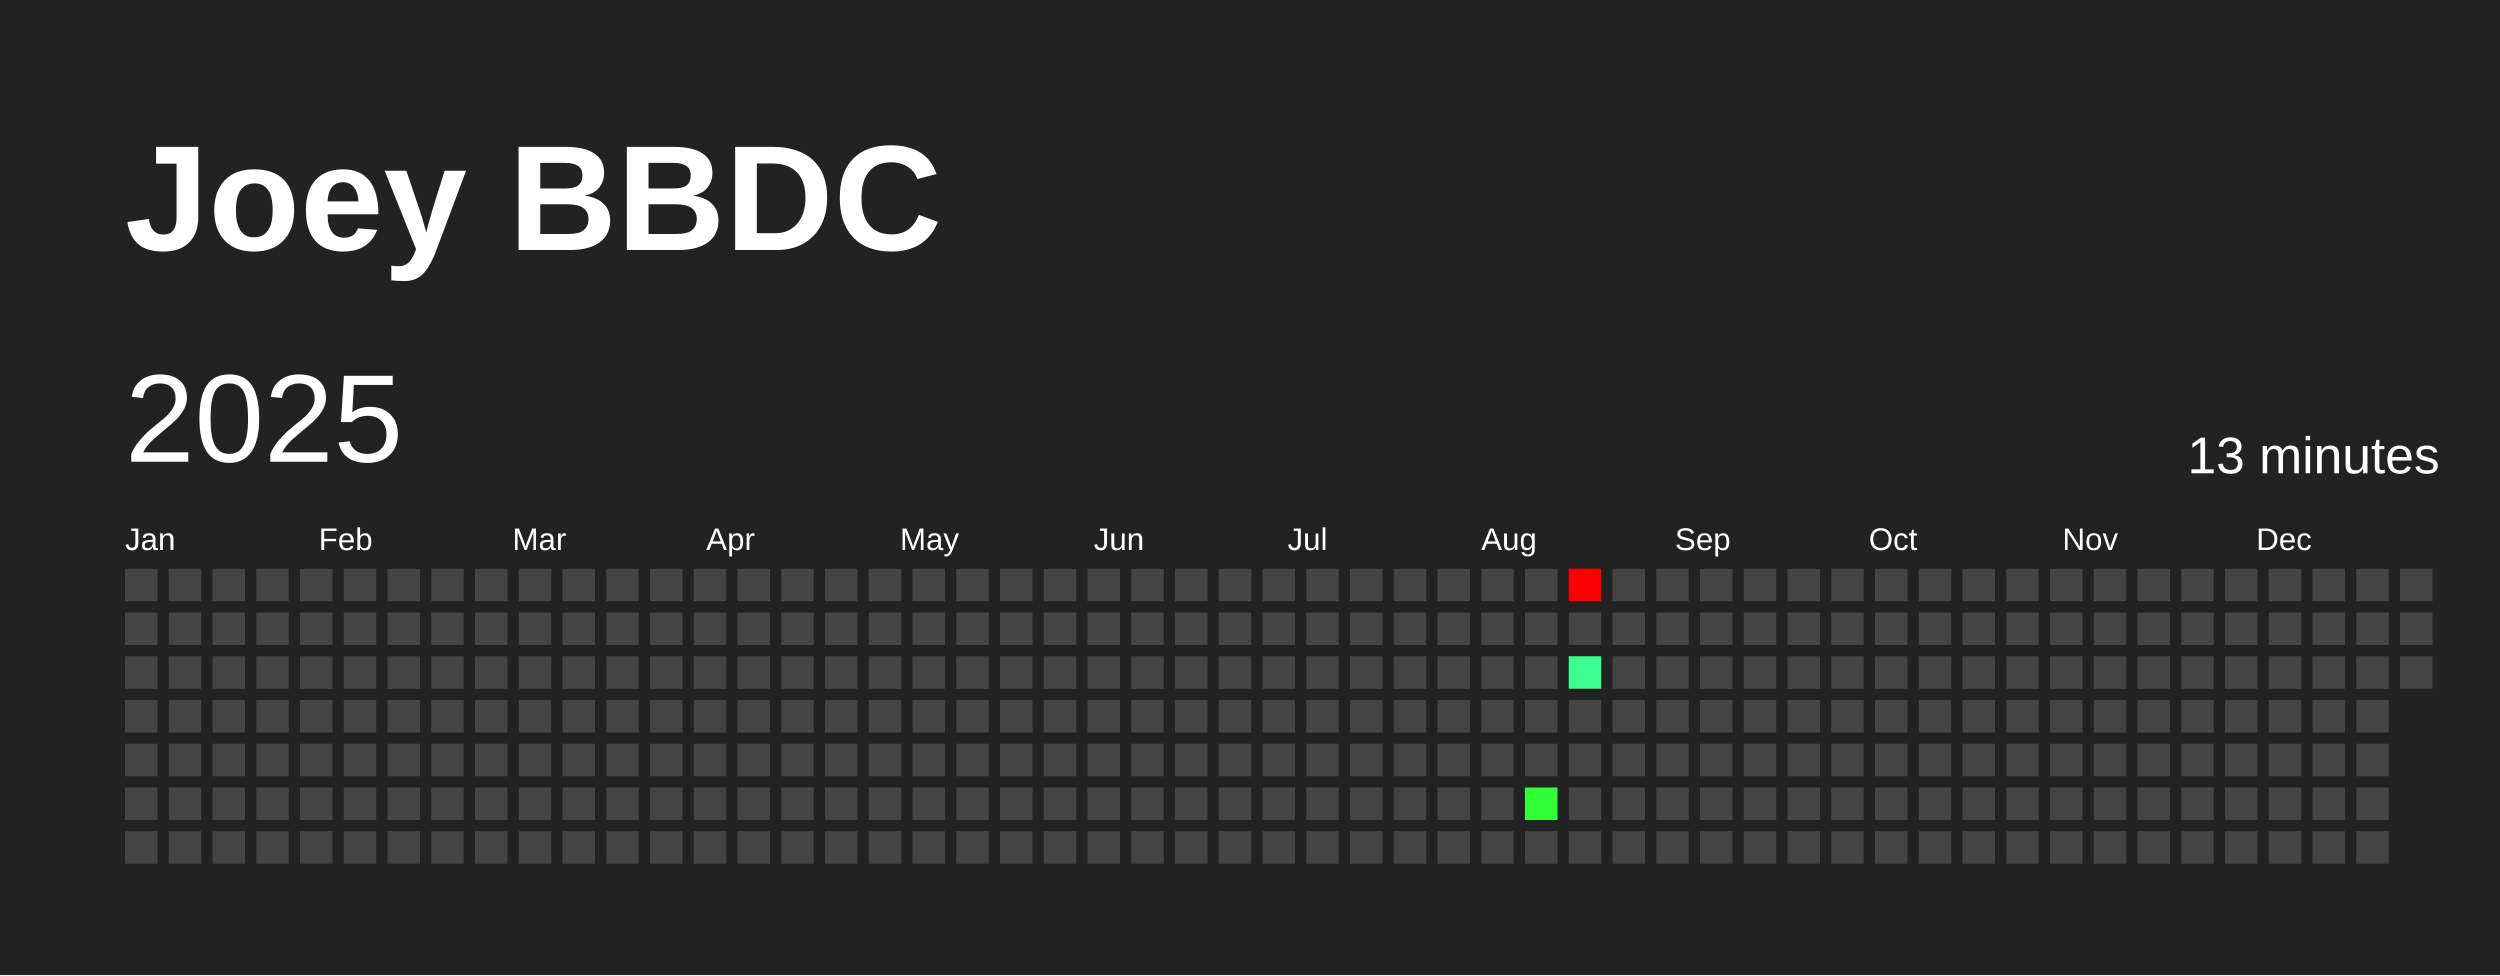
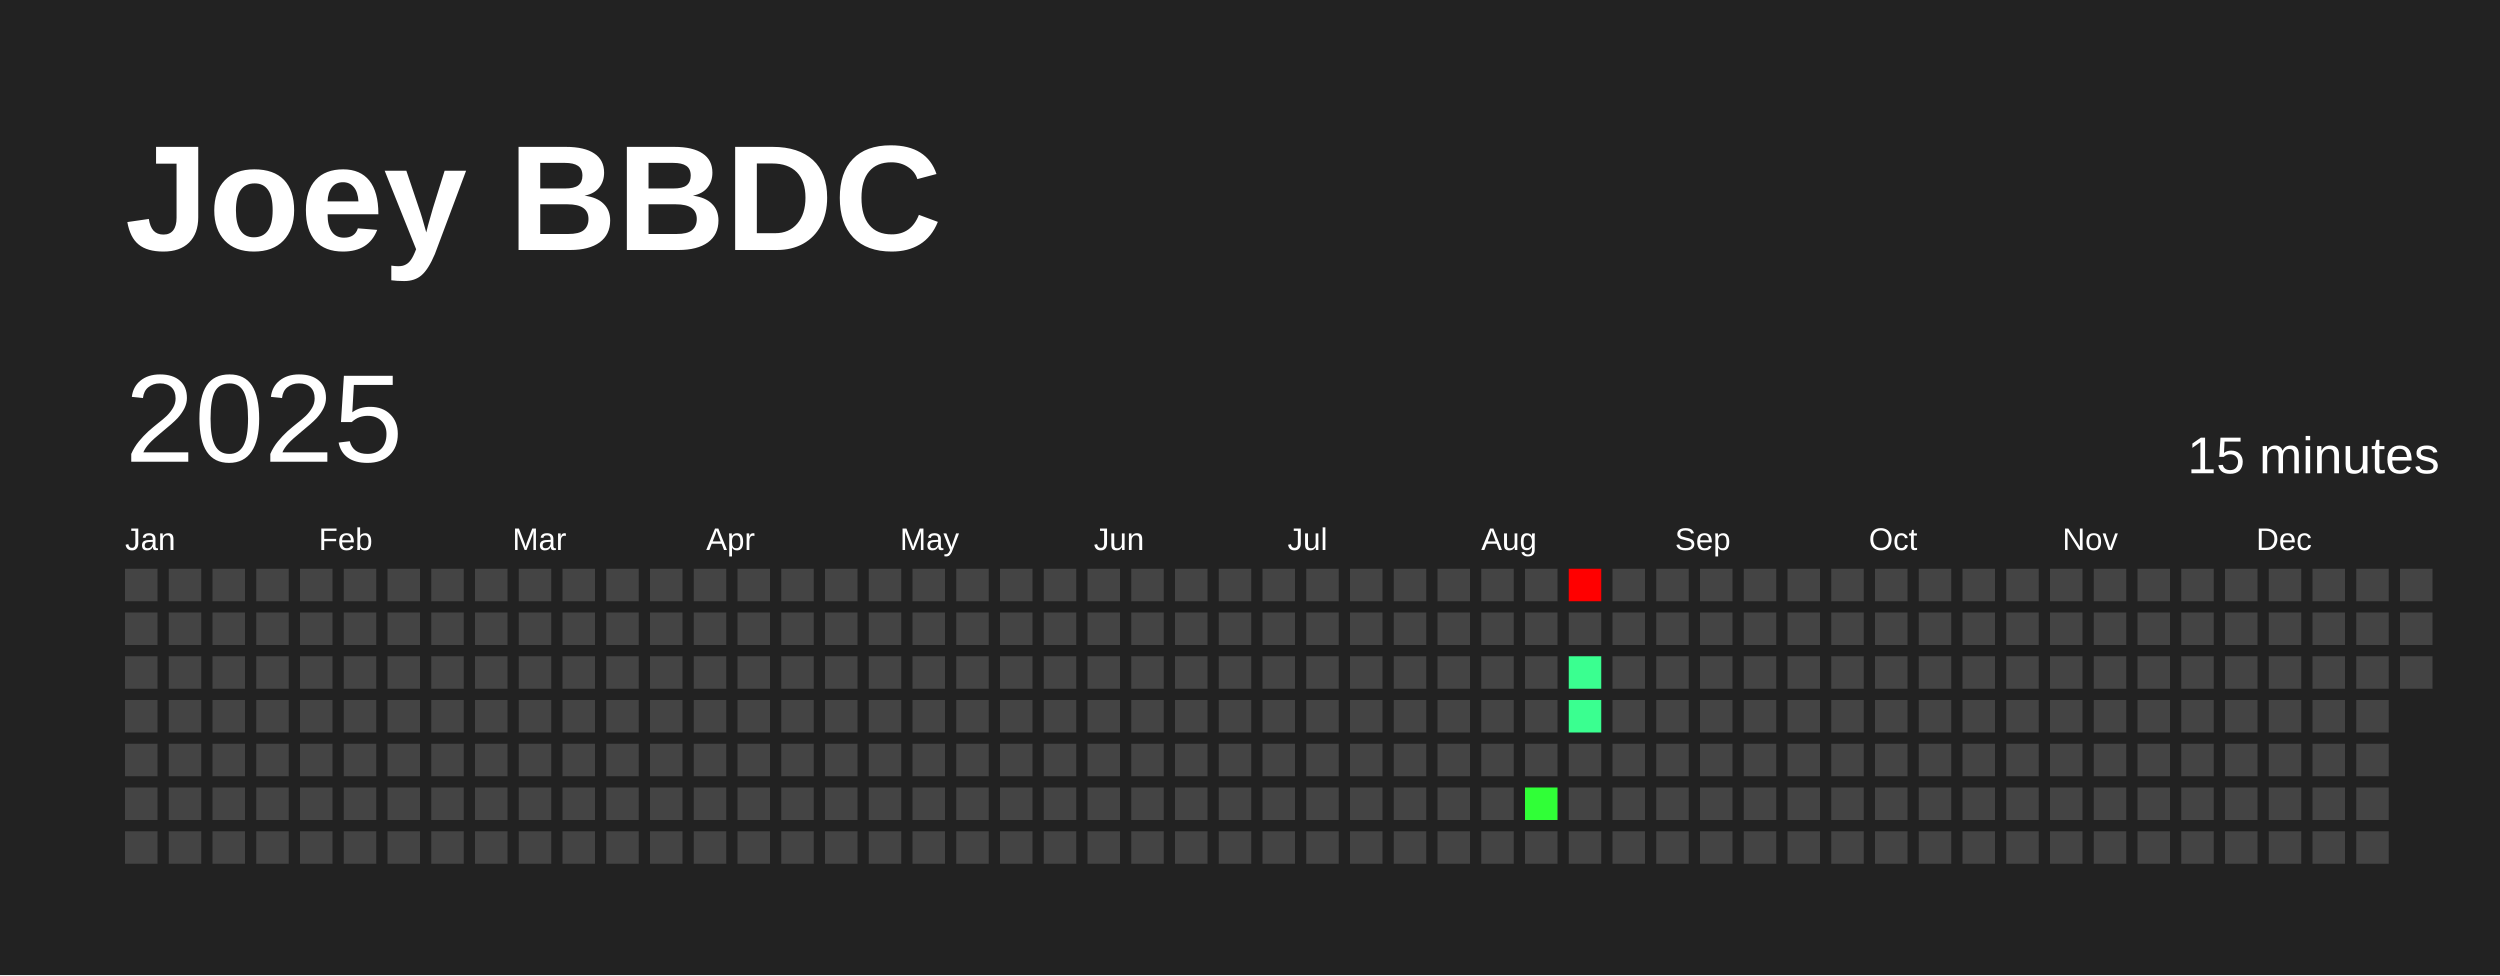
<svg xmlns="http://www.w3.org/2000/svg" baseProfile="full" height="78mm" version="1.1" viewBox="0,0,200,78" width="200mm">
  <defs />
  <rect fill="#222222" height="78" width="200" x="0" y="0" />
  <text fill="#FFFFFF" style="font-size:12px; font-family:Arial; font-weight:bold;" x="10" y="20">Joey BBDC</text>
  <text dominant-baseline="hanging" fill="#FFFFFF" style="font-size:10.0px; font-family:Arial;" x="10" y="30">2025</text>
-   <text dominant-baseline="hanging" fill="#FFFFFF" style="font-size:4.125px; font-family:Arial;" x="175" y="35">13 minutes</text>
+   <text dominant-baseline="hanging" fill="#FFFFFF" style="font-size:4.125px; font-family:Arial;" x="175" y="35">15 minutes</text>
  <text fill="#FFFFFF" style="font-size:2.5px; font-family:Arial" x="10.0" y="44">Jan</text>
  <text fill="#FFFFFF" style="font-size:2.5px; font-family:Arial" x="25.5" y="44">Feb</text>
  <text fill="#FFFFFF" style="font-size:2.5px; font-family:Arial" x="41.0" y="44">Mar</text>
  <text fill="#FFFFFF" style="font-size:2.5px; font-family:Arial" x="56.5" y="44">Apr</text>
  <text fill="#FFFFFF" style="font-size:2.5px; font-family:Arial" x="72.0" y="44">May</text>
  <text fill="#FFFFFF" style="font-size:2.5px; font-family:Arial" x="87.5" y="44">Jun</text>
  <text fill="#FFFFFF" style="font-size:2.5px; font-family:Arial" x="103.0" y="44">Jul</text>
  <text fill="#FFFFFF" style="font-size:2.5px; font-family:Arial" x="118.5" y="44">Aug</text>
  <text fill="#FFFFFF" style="font-size:2.5px; font-family:Arial" x="134.0" y="44">Sep</text>
  <text fill="#FFFFFF" style="font-size:2.5px; font-family:Arial" x="149.5" y="44">Oct</text>
  <text fill="#FFFFFF" style="font-size:2.5px; font-family:Arial" x="165.0" y="44">Nov</text>
  <text fill="#FFFFFF" style="font-size:2.5px; font-family:Arial" x="180.5" y="44">Dec</text>
  <rect fill="#444444" height="2.6" width="2.6" x="10.0" y="45.5" />
  <rect fill="#444444" height="2.6" width="2.6" x="10.0" y="49.0" />
  <rect fill="#444444" height="2.6" width="2.6" x="10.0" y="52.5" />
  <rect fill="#444444" height="2.6" width="2.6" x="10.0" y="56.0" />
  <rect fill="#444444" height="2.6" width="2.6" x="10.0" y="59.5" />
  <rect fill="#444444" height="2.6" width="2.6" x="10.0" y="63.0" />
  <rect fill="#444444" height="2.6" width="2.6" x="10.0" y="66.5" />
  <rect fill="#444444" height="2.6" width="2.6" x="13.5" y="45.5" />
  <rect fill="#444444" height="2.6" width="2.6" x="13.5" y="49.0" />
  <rect fill="#444444" height="2.6" width="2.6" x="13.5" y="52.5" />
  <rect fill="#444444" height="2.6" width="2.6" x="13.5" y="56.0" />
  <rect fill="#444444" height="2.6" width="2.6" x="13.5" y="59.5" />
  <rect fill="#444444" height="2.6" width="2.6" x="13.5" y="63.0" />
  <rect fill="#444444" height="2.6" width="2.6" x="13.5" y="66.5" />
  <rect fill="#444444" height="2.6" width="2.6" x="17.0" y="45.5" />
  <rect fill="#444444" height="2.6" width="2.6" x="17.0" y="49.0" />
  <rect fill="#444444" height="2.6" width="2.6" x="17.0" y="52.5" />
  <rect fill="#444444" height="2.6" width="2.6" x="17.0" y="56.0" />
  <rect fill="#444444" height="2.6" width="2.6" x="17.0" y="59.5" />
  <rect fill="#444444" height="2.6" width="2.6" x="17.0" y="63.0" />
  <rect fill="#444444" height="2.6" width="2.6" x="17.0" y="66.5" />
  <rect fill="#444444" height="2.6" width="2.6" x="20.5" y="45.5" />
  <rect fill="#444444" height="2.6" width="2.6" x="20.5" y="49.0" />
  <rect fill="#444444" height="2.6" width="2.6" x="20.5" y="52.5" />
  <rect fill="#444444" height="2.6" width="2.6" x="20.5" y="56.0" />
  <rect fill="#444444" height="2.6" width="2.6" x="20.5" y="59.5" />
  <rect fill="#444444" height="2.6" width="2.6" x="20.5" y="63.0" />
  <rect fill="#444444" height="2.6" width="2.6" x="20.5" y="66.5" />
  <rect fill="#444444" height="2.6" width="2.6" x="24.0" y="45.5" />
  <rect fill="#444444" height="2.6" width="2.6" x="24.0" y="49.0" />
  <rect fill="#444444" height="2.6" width="2.6" x="24.0" y="52.5" />
  <rect fill="#444444" height="2.6" width="2.6" x="24.0" y="56.0" />
  <rect fill="#444444" height="2.6" width="2.6" x="24.0" y="59.5" />
  <rect fill="#444444" height="2.6" width="2.6" x="24.0" y="63.0" />
  <rect fill="#444444" height="2.6" width="2.6" x="24.0" y="66.5" />
  <rect fill="#444444" height="2.6" width="2.6" x="27.5" y="45.5" />
  <rect fill="#444444" height="2.6" width="2.6" x="27.5" y="49.0" />
  <rect fill="#444444" height="2.6" width="2.6" x="27.5" y="52.5" />
  <rect fill="#444444" height="2.6" width="2.6" x="27.5" y="56.0" />
  <rect fill="#444444" height="2.6" width="2.6" x="27.5" y="59.5" />
  <rect fill="#444444" height="2.6" width="2.6" x="27.5" y="63.0" />
  <rect fill="#444444" height="2.6" width="2.6" x="27.5" y="66.5" />
  <rect fill="#444444" height="2.6" width="2.6" x="31.0" y="45.5" />
  <rect fill="#444444" height="2.6" width="2.6" x="31.0" y="49.0" />
  <rect fill="#444444" height="2.6" width="2.6" x="31.0" y="52.5" />
  <rect fill="#444444" height="2.6" width="2.6" x="31.0" y="56.0" />
  <rect fill="#444444" height="2.6" width="2.6" x="31.0" y="59.5" />
  <rect fill="#444444" height="2.6" width="2.6" x="31.0" y="63.0" />
  <rect fill="#444444" height="2.6" width="2.6" x="31.0" y="66.5" />
  <rect fill="#444444" height="2.6" width="2.6" x="34.5" y="45.5" />
  <rect fill="#444444" height="2.6" width="2.6" x="34.5" y="49.0" />
  <rect fill="#444444" height="2.6" width="2.6" x="34.5" y="52.5" />
  <rect fill="#444444" height="2.6" width="2.6" x="34.5" y="56.0" />
  <rect fill="#444444" height="2.6" width="2.6" x="34.5" y="59.5" />
  <rect fill="#444444" height="2.6" width="2.6" x="34.5" y="63.0" />
  <rect fill="#444444" height="2.6" width="2.6" x="34.5" y="66.5" />
  <rect fill="#444444" height="2.6" width="2.6" x="38.0" y="45.5" />
  <rect fill="#444444" height="2.6" width="2.6" x="38.0" y="49.0" />
  <rect fill="#444444" height="2.6" width="2.6" x="38.0" y="52.5" />
  <rect fill="#444444" height="2.6" width="2.6" x="38.0" y="56.0" />
  <rect fill="#444444" height="2.6" width="2.6" x="38.0" y="59.5" />
  <rect fill="#444444" height="2.6" width="2.6" x="38.0" y="63.0" />
  <rect fill="#444444" height="2.6" width="2.6" x="38.0" y="66.5" />
  <rect fill="#444444" height="2.6" width="2.6" x="41.5" y="45.5" />
  <rect fill="#444444" height="2.6" width="2.6" x="41.5" y="49.0" />
  <rect fill="#444444" height="2.6" width="2.6" x="41.5" y="52.5" />
  <rect fill="#444444" height="2.6" width="2.6" x="41.5" y="56.0" />
  <rect fill="#444444" height="2.6" width="2.6" x="41.5" y="59.5" />
  <rect fill="#444444" height="2.6" width="2.6" x="41.5" y="63.0" />
  <rect fill="#444444" height="2.6" width="2.6" x="41.5" y="66.5" />
  <rect fill="#444444" height="2.6" width="2.6" x="45.0" y="45.5" />
  <rect fill="#444444" height="2.6" width="2.6" x="45.0" y="49.0" />
  <rect fill="#444444" height="2.6" width="2.6" x="45.0" y="52.5" />
  <rect fill="#444444" height="2.6" width="2.6" x="45.0" y="56.0" />
  <rect fill="#444444" height="2.6" width="2.6" x="45.0" y="59.5" />
  <rect fill="#444444" height="2.6" width="2.6" x="45.0" y="63.0" />
  <rect fill="#444444" height="2.6" width="2.6" x="45.0" y="66.5" />
  <rect fill="#444444" height="2.6" width="2.6" x="48.5" y="45.5" />
  <rect fill="#444444" height="2.6" width="2.6" x="48.5" y="49.0" />
  <rect fill="#444444" height="2.6" width="2.6" x="48.5" y="52.5" />
  <rect fill="#444444" height="2.6" width="2.6" x="48.5" y="56.0" />
  <rect fill="#444444" height="2.6" width="2.6" x="48.5" y="59.5" />
  <rect fill="#444444" height="2.6" width="2.6" x="48.5" y="63.0" />
  <rect fill="#444444" height="2.6" width="2.6" x="48.5" y="66.5" />
  <rect fill="#444444" height="2.6" width="2.6" x="52.0" y="45.5" />
  <rect fill="#444444" height="2.6" width="2.6" x="52.0" y="49.0" />
  <rect fill="#444444" height="2.6" width="2.6" x="52.0" y="52.5" />
  <rect fill="#444444" height="2.6" width="2.6" x="52.0" y="56.0" />
  <rect fill="#444444" height="2.6" width="2.6" x="52.0" y="59.5" />
  <rect fill="#444444" height="2.6" width="2.6" x="52.0" y="63.0" />
  <rect fill="#444444" height="2.6" width="2.6" x="52.0" y="66.5" />
  <rect fill="#444444" height="2.6" width="2.6" x="55.5" y="45.5" />
  <rect fill="#444444" height="2.6" width="2.6" x="55.5" y="49.0" />
  <rect fill="#444444" height="2.6" width="2.6" x="55.5" y="52.5" />
  <rect fill="#444444" height="2.6" width="2.6" x="55.5" y="56.0" />
  <rect fill="#444444" height="2.6" width="2.6" x="55.5" y="59.5" />
  <rect fill="#444444" height="2.6" width="2.6" x="55.5" y="63.0" />
  <rect fill="#444444" height="2.6" width="2.6" x="55.5" y="66.5" />
  <rect fill="#444444" height="2.6" width="2.6" x="59.0" y="45.5" />
  <rect fill="#444444" height="2.6" width="2.6" x="59.0" y="49.0" />
  <rect fill="#444444" height="2.6" width="2.6" x="59.0" y="52.5" />
  <rect fill="#444444" height="2.6" width="2.6" x="59.0" y="56.0" />
  <rect fill="#444444" height="2.6" width="2.6" x="59.0" y="59.5" />
  <rect fill="#444444" height="2.6" width="2.6" x="59.0" y="63.0" />
  <rect fill="#444444" height="2.6" width="2.6" x="59.0" y="66.5" />
  <rect fill="#444444" height="2.6" width="2.6" x="62.5" y="45.5" />
  <rect fill="#444444" height="2.6" width="2.6" x="62.5" y="49.0" />
  <rect fill="#444444" height="2.6" width="2.6" x="62.5" y="52.5" />
  <rect fill="#444444" height="2.6" width="2.6" x="62.5" y="56.0" />
  <rect fill="#444444" height="2.6" width="2.6" x="62.5" y="59.5" />
  <rect fill="#444444" height="2.6" width="2.6" x="62.5" y="63.0" />
  <rect fill="#444444" height="2.6" width="2.6" x="62.5" y="66.5" />
  <rect fill="#444444" height="2.6" width="2.6" x="66.0" y="45.5" />
  <rect fill="#444444" height="2.6" width="2.6" x="66.0" y="49.0" />
  <rect fill="#444444" height="2.6" width="2.6" x="66.0" y="52.5" />
  <rect fill="#444444" height="2.6" width="2.6" x="66.0" y="56.0" />
  <rect fill="#444444" height="2.6" width="2.6" x="66.0" y="59.5" />
  <rect fill="#444444" height="2.6" width="2.6" x="66.0" y="63.0" />
  <rect fill="#444444" height="2.6" width="2.6" x="66.0" y="66.5" />
  <rect fill="#444444" height="2.6" width="2.6" x="69.5" y="45.5" />
  <rect fill="#444444" height="2.6" width="2.6" x="69.5" y="49.0" />
  <rect fill="#444444" height="2.6" width="2.6" x="69.5" y="52.5" />
  <rect fill="#444444" height="2.6" width="2.6" x="69.5" y="56.0" />
  <rect fill="#444444" height="2.6" width="2.6" x="69.5" y="59.5" />
  <rect fill="#444444" height="2.6" width="2.6" x="69.5" y="63.0" />
  <rect fill="#444444" height="2.6" width="2.6" x="69.5" y="66.5" />
  <rect fill="#444444" height="2.6" width="2.6" x="73.0" y="45.5" />
  <rect fill="#444444" height="2.6" width="2.6" x="73.0" y="49.0" />
  <rect fill="#444444" height="2.6" width="2.6" x="73.0" y="52.5" />
  <rect fill="#444444" height="2.6" width="2.6" x="73.0" y="56.0" />
  <rect fill="#444444" height="2.6" width="2.6" x="73.0" y="59.5" />
  <rect fill="#444444" height="2.6" width="2.6" x="73.0" y="63.0" />
  <rect fill="#444444" height="2.6" width="2.6" x="73.0" y="66.5" />
  <rect fill="#444444" height="2.6" width="2.6" x="76.5" y="45.5" />
  <rect fill="#444444" height="2.6" width="2.6" x="76.5" y="49.0" />
  <rect fill="#444444" height="2.6" width="2.6" x="76.5" y="52.5" />
  <rect fill="#444444" height="2.6" width="2.6" x="76.5" y="56.0" />
  <rect fill="#444444" height="2.6" width="2.6" x="76.5" y="59.5" />
  <rect fill="#444444" height="2.6" width="2.6" x="76.5" y="63.0" />
  <rect fill="#444444" height="2.6" width="2.6" x="76.5" y="66.5" />
  <rect fill="#444444" height="2.6" width="2.6" x="80.0" y="45.5" />
  <rect fill="#444444" height="2.6" width="2.6" x="80.0" y="49.0" />
  <rect fill="#444444" height="2.6" width="2.6" x="80.0" y="52.5" />
  <rect fill="#444444" height="2.6" width="2.6" x="80.0" y="56.0" />
  <rect fill="#444444" height="2.6" width="2.6" x="80.0" y="59.5" />
  <rect fill="#444444" height="2.6" width="2.6" x="80.0" y="63.0" />
  <rect fill="#444444" height="2.6" width="2.6" x="80.0" y="66.5" />
  <rect fill="#444444" height="2.6" width="2.6" x="83.5" y="45.5" />
  <rect fill="#444444" height="2.6" width="2.6" x="83.5" y="49.0" />
  <rect fill="#444444" height="2.6" width="2.6" x="83.5" y="52.5" />
  <rect fill="#444444" height="2.6" width="2.6" x="83.5" y="56.0" />
  <rect fill="#444444" height="2.6" width="2.6" x="83.5" y="59.5" />
  <rect fill="#444444" height="2.6" width="2.6" x="83.5" y="63.0" />
  <rect fill="#444444" height="2.6" width="2.6" x="83.5" y="66.5" />
  <rect fill="#444444" height="2.6" width="2.6" x="87.0" y="45.5" />
  <rect fill="#444444" height="2.6" width="2.6" x="87.0" y="49.0" />
  <rect fill="#444444" height="2.6" width="2.6" x="87.0" y="52.5" />
  <rect fill="#444444" height="2.6" width="2.6" x="87.0" y="56.0" />
  <rect fill="#444444" height="2.6" width="2.6" x="87.0" y="59.5" />
  <rect fill="#444444" height="2.6" width="2.6" x="87.0" y="63.0" />
  <rect fill="#444444" height="2.6" width="2.6" x="87.0" y="66.5" />
  <rect fill="#444444" height="2.6" width="2.6" x="90.5" y="45.5" />
  <rect fill="#444444" height="2.6" width="2.6" x="90.5" y="49.0" />
  <rect fill="#444444" height="2.6" width="2.6" x="90.5" y="52.5" />
  <rect fill="#444444" height="2.6" width="2.6" x="90.5" y="56.0" />
  <rect fill="#444444" height="2.6" width="2.6" x="90.5" y="59.5" />
  <rect fill="#444444" height="2.6" width="2.6" x="90.5" y="63.0" />
  <rect fill="#444444" height="2.6" width="2.6" x="90.5" y="66.5" />
  <rect fill="#444444" height="2.6" width="2.6" x="94.0" y="45.5" />
  <rect fill="#444444" height="2.6" width="2.6" x="94.0" y="49.0" />
  <rect fill="#444444" height="2.6" width="2.6" x="94.0" y="52.5" />
  <rect fill="#444444" height="2.6" width="2.6" x="94.0" y="56.0" />
  <rect fill="#444444" height="2.6" width="2.6" x="94.0" y="59.5" />
  <rect fill="#444444" height="2.6" width="2.6" x="94.0" y="63.0" />
  <rect fill="#444444" height="2.6" width="2.6" x="94.0" y="66.5" />
  <rect fill="#444444" height="2.6" width="2.6" x="97.5" y="45.5" />
  <rect fill="#444444" height="2.6" width="2.6" x="97.5" y="49.0" />
  <rect fill="#444444" height="2.6" width="2.6" x="97.5" y="52.5" />
  <rect fill="#444444" height="2.6" width="2.6" x="97.5" y="56.0" />
  <rect fill="#444444" height="2.6" width="2.6" x="97.5" y="59.5" />
  <rect fill="#444444" height="2.6" width="2.6" x="97.5" y="63.0" />
  <rect fill="#444444" height="2.6" width="2.6" x="97.5" y="66.5" />
  <rect fill="#444444" height="2.6" width="2.6" x="101.0" y="45.5" />
  <rect fill="#444444" height="2.6" width="2.6" x="101.0" y="49.0" />
  <rect fill="#444444" height="2.6" width="2.6" x="101.0" y="52.5" />
  <rect fill="#444444" height="2.6" width="2.6" x="101.0" y="56.0" />
  <rect fill="#444444" height="2.6" width="2.6" x="101.0" y="59.5" />
  <rect fill="#444444" height="2.6" width="2.6" x="101.0" y="63.0" />
  <rect fill="#444444" height="2.6" width="2.6" x="101.0" y="66.5" />
  <rect fill="#444444" height="2.6" width="2.6" x="104.5" y="45.5" />
  <rect fill="#444444" height="2.6" width="2.6" x="104.5" y="49.0" />
  <rect fill="#444444" height="2.6" width="2.6" x="104.5" y="52.5" />
  <rect fill="#444444" height="2.6" width="2.6" x="104.5" y="56.0" />
  <rect fill="#444444" height="2.6" width="2.6" x="104.5" y="59.5" />
  <rect fill="#444444" height="2.6" width="2.6" x="104.5" y="63.0" />
  <rect fill="#444444" height="2.6" width="2.6" x="104.5" y="66.5" />
  <rect fill="#444444" height="2.6" width="2.6" x="108.0" y="45.5" />
  <rect fill="#444444" height="2.6" width="2.6" x="108.0" y="49.0" />
  <rect fill="#444444" height="2.6" width="2.6" x="108.0" y="52.5" />
  <rect fill="#444444" height="2.6" width="2.6" x="108.0" y="56.0" />
  <rect fill="#444444" height="2.6" width="2.6" x="108.0" y="59.5" />
  <rect fill="#444444" height="2.6" width="2.6" x="108.0" y="63.0" />
  <rect fill="#444444" height="2.6" width="2.6" x="108.0" y="66.5" />
  <rect fill="#444444" height="2.6" width="2.6" x="111.5" y="45.5" />
  <rect fill="#444444" height="2.6" width="2.6" x="111.5" y="49.0" />
  <rect fill="#444444" height="2.6" width="2.6" x="111.5" y="52.5" />
  <rect fill="#444444" height="2.6" width="2.6" x="111.5" y="56.0" />
  <rect fill="#444444" height="2.6" width="2.6" x="111.5" y="59.5" />
  <rect fill="#444444" height="2.6" width="2.6" x="111.5" y="63.0" />
  <rect fill="#444444" height="2.6" width="2.6" x="111.5" y="66.5" />
  <rect fill="#444444" height="2.6" width="2.6" x="115.0" y="45.5" />
  <rect fill="#444444" height="2.6" width="2.6" x="115.0" y="49.0" />
  <rect fill="#444444" height="2.6" width="2.6" x="115.0" y="52.5" />
  <rect fill="#444444" height="2.6" width="2.6" x="115.0" y="56.0" />
  <rect fill="#444444" height="2.6" width="2.6" x="115.0" y="59.5" />
  <rect fill="#444444" height="2.6" width="2.6" x="115.0" y="63.0" />
  <rect fill="#444444" height="2.6" width="2.6" x="115.0" y="66.5" />
  <rect fill="#444444" height="2.6" width="2.6" x="118.5" y="45.5" />
  <rect fill="#444444" height="2.6" width="2.6" x="118.5" y="49.0" />
  <rect fill="#444444" height="2.6" width="2.6" x="118.5" y="52.5" />
  <rect fill="#444444" height="2.6" width="2.6" x="118.5" y="56.0" />
  <rect fill="#444444" height="2.6" width="2.6" x="118.5" y="59.5" />
  <rect fill="#444444" height="2.6" width="2.6" x="118.5" y="63.0" />
  <rect fill="#444444" height="2.6" width="2.6" x="118.5" y="66.5" />
  <rect fill="#444444" height="2.6" width="2.6" x="122.0" y="45.5" />
  <rect fill="#444444" height="2.6" width="2.6" x="122.0" y="49.0" />
  <rect fill="#444444" height="2.6" width="2.6" x="122.0" y="52.5" />
  <rect fill="#444444" height="2.6" width="2.6" x="122.0" y="56.0" />
  <rect fill="#444444" height="2.6" width="2.6" x="122.0" y="59.5" />
  <rect fill="#30ff37" height="2.6" width="2.6" x="122.0" y="63.0" />
  <rect fill="#444444" height="2.6" width="2.6" x="122.0" y="66.5" />
  <rect fill="red" height="2.6" width="2.6" x="125.5" y="45.5" />
  <rect fill="#444444" height="2.6" width="2.6" x="125.5" y="49.0" />
  <rect fill="#3aff90" height="2.6" width="2.6" x="125.5" y="52.5" />
-   <rect fill="#444444" height="2.6" width="2.6" x="125.5" y="56.0" />
+   <rect fill="#3aff90" height="2.6" width="2.6" x="125.5" y="56.0" />
  <rect fill="#444444" height="2.6" width="2.6" x="125.5" y="59.5" />
  <rect fill="#444444" height="2.6" width="2.6" x="125.5" y="63.0" />
  <rect fill="#444444" height="2.6" width="2.6" x="125.5" y="66.5" />
  <rect fill="#444444" height="2.6" width="2.6" x="129.0" y="45.5" />
  <rect fill="#444444" height="2.6" width="2.6" x="129.0" y="49.0" />
  <rect fill="#444444" height="2.6" width="2.6" x="129.0" y="52.5" />
  <rect fill="#444444" height="2.6" width="2.6" x="129.0" y="56.0" />
  <rect fill="#444444" height="2.6" width="2.6" x="129.0" y="59.5" />
  <rect fill="#444444" height="2.6" width="2.6" x="129.0" y="63.0" />
  <rect fill="#444444" height="2.6" width="2.6" x="129.0" y="66.5" />
  <rect fill="#444444" height="2.6" width="2.6" x="132.5" y="45.5" />
  <rect fill="#444444" height="2.6" width="2.6" x="132.5" y="49.0" />
  <rect fill="#444444" height="2.6" width="2.6" x="132.5" y="52.5" />
  <rect fill="#444444" height="2.6" width="2.6" x="132.5" y="56.0" />
  <rect fill="#444444" height="2.6" width="2.6" x="132.5" y="59.5" />
  <rect fill="#444444" height="2.6" width="2.6" x="132.5" y="63.0" />
  <rect fill="#444444" height="2.6" width="2.6" x="132.5" y="66.5" />
  <rect fill="#444444" height="2.6" width="2.6" x="136.0" y="45.5" />
  <rect fill="#444444" height="2.6" width="2.6" x="136.0" y="49.0" />
  <rect fill="#444444" height="2.6" width="2.6" x="136.0" y="52.5" />
  <rect fill="#444444" height="2.6" width="2.6" x="136.0" y="56.0" />
  <rect fill="#444444" height="2.6" width="2.6" x="136.0" y="59.5" />
  <rect fill="#444444" height="2.6" width="2.6" x="136.0" y="63.0" />
  <rect fill="#444444" height="2.6" width="2.6" x="136.0" y="66.5" />
  <rect fill="#444444" height="2.6" width="2.6" x="139.5" y="45.5" />
  <rect fill="#444444" height="2.6" width="2.6" x="139.5" y="49.0" />
  <rect fill="#444444" height="2.6" width="2.6" x="139.5" y="52.5" />
  <rect fill="#444444" height="2.6" width="2.6" x="139.5" y="56.0" />
  <rect fill="#444444" height="2.6" width="2.6" x="139.5" y="59.5" />
  <rect fill="#444444" height="2.6" width="2.6" x="139.5" y="63.0" />
  <rect fill="#444444" height="2.6" width="2.6" x="139.5" y="66.5" />
  <rect fill="#444444" height="2.6" width="2.6" x="143.0" y="45.5" />
  <rect fill="#444444" height="2.6" width="2.6" x="143.0" y="49.0" />
  <rect fill="#444444" height="2.6" width="2.6" x="143.0" y="52.5" />
  <rect fill="#444444" height="2.6" width="2.6" x="143.0" y="56.0" />
  <rect fill="#444444" height="2.6" width="2.6" x="143.0" y="59.5" />
  <rect fill="#444444" height="2.6" width="2.6" x="143.0" y="63.0" />
  <rect fill="#444444" height="2.6" width="2.6" x="143.0" y="66.5" />
  <rect fill="#444444" height="2.6" width="2.6" x="146.5" y="45.5" />
  <rect fill="#444444" height="2.6" width="2.6" x="146.5" y="49.0" />
  <rect fill="#444444" height="2.6" width="2.6" x="146.5" y="52.5" />
  <rect fill="#444444" height="2.6" width="2.6" x="146.5" y="56.0" />
  <rect fill="#444444" height="2.6" width="2.6" x="146.5" y="59.5" />
  <rect fill="#444444" height="2.6" width="2.6" x="146.5" y="63.0" />
  <rect fill="#444444" height="2.6" width="2.6" x="146.5" y="66.5" />
  <rect fill="#444444" height="2.6" width="2.6" x="150.0" y="45.5" />
  <rect fill="#444444" height="2.6" width="2.6" x="150.0" y="49.0" />
  <rect fill="#444444" height="2.6" width="2.6" x="150.0" y="52.5" />
  <rect fill="#444444" height="2.6" width="2.6" x="150.0" y="56.0" />
  <rect fill="#444444" height="2.6" width="2.6" x="150.0" y="59.5" />
  <rect fill="#444444" height="2.6" width="2.6" x="150.0" y="63.0" />
  <rect fill="#444444" height="2.6" width="2.6" x="150.0" y="66.5" />
  <rect fill="#444444" height="2.6" width="2.6" x="153.5" y="45.5" />
  <rect fill="#444444" height="2.6" width="2.6" x="153.5" y="49.0" />
  <rect fill="#444444" height="2.6" width="2.6" x="153.5" y="52.5" />
  <rect fill="#444444" height="2.6" width="2.6" x="153.5" y="56.0" />
  <rect fill="#444444" height="2.6" width="2.6" x="153.5" y="59.5" />
  <rect fill="#444444" height="2.6" width="2.6" x="153.5" y="63.0" />
  <rect fill="#444444" height="2.6" width="2.6" x="153.5" y="66.5" />
  <rect fill="#444444" height="2.6" width="2.6" x="157.0" y="45.5" />
  <rect fill="#444444" height="2.6" width="2.6" x="157.0" y="49.0" />
  <rect fill="#444444" height="2.6" width="2.6" x="157.0" y="52.5" />
  <rect fill="#444444" height="2.6" width="2.6" x="157.0" y="56.0" />
  <rect fill="#444444" height="2.6" width="2.6" x="157.0" y="59.5" />
  <rect fill="#444444" height="2.6" width="2.6" x="157.0" y="63.0" />
  <rect fill="#444444" height="2.6" width="2.6" x="157.0" y="66.5" />
  <rect fill="#444444" height="2.6" width="2.6" x="160.5" y="45.5" />
  <rect fill="#444444" height="2.6" width="2.6" x="160.5" y="49.0" />
  <rect fill="#444444" height="2.6" width="2.6" x="160.5" y="52.5" />
  <rect fill="#444444" height="2.6" width="2.6" x="160.5" y="56.0" />
  <rect fill="#444444" height="2.6" width="2.6" x="160.5" y="59.5" />
  <rect fill="#444444" height="2.6" width="2.6" x="160.5" y="63.0" />
  <rect fill="#444444" height="2.6" width="2.6" x="160.5" y="66.5" />
  <rect fill="#444444" height="2.6" width="2.6" x="164.0" y="45.5" />
  <rect fill="#444444" height="2.6" width="2.6" x="164.0" y="49.0" />
  <rect fill="#444444" height="2.6" width="2.6" x="164.0" y="52.5" />
  <rect fill="#444444" height="2.6" width="2.6" x="164.0" y="56.0" />
  <rect fill="#444444" height="2.6" width="2.6" x="164.0" y="59.5" />
  <rect fill="#444444" height="2.6" width="2.6" x="164.0" y="63.0" />
  <rect fill="#444444" height="2.6" width="2.6" x="164.0" y="66.5" />
  <rect fill="#444444" height="2.6" width="2.6" x="167.5" y="45.5" />
  <rect fill="#444444" height="2.6" width="2.6" x="167.5" y="49.0" />
  <rect fill="#444444" height="2.6" width="2.6" x="167.5" y="52.5" />
  <rect fill="#444444" height="2.6" width="2.6" x="167.5" y="56.0" />
  <rect fill="#444444" height="2.6" width="2.6" x="167.5" y="59.5" />
  <rect fill="#444444" height="2.6" width="2.6" x="167.5" y="63.0" />
  <rect fill="#444444" height="2.6" width="2.6" x="167.5" y="66.5" />
  <rect fill="#444444" height="2.6" width="2.6" x="171.0" y="45.5" />
  <rect fill="#444444" height="2.6" width="2.6" x="171.0" y="49.0" />
  <rect fill="#444444" height="2.6" width="2.6" x="171.0" y="52.5" />
  <rect fill="#444444" height="2.6" width="2.6" x="171.0" y="56.0" />
  <rect fill="#444444" height="2.6" width="2.6" x="171.0" y="59.5" />
  <rect fill="#444444" height="2.6" width="2.6" x="171.0" y="63.0" />
  <rect fill="#444444" height="2.6" width="2.6" x="171.0" y="66.5" />
  <rect fill="#444444" height="2.6" width="2.6" x="174.5" y="45.5" />
  <rect fill="#444444" height="2.6" width="2.6" x="174.5" y="49.0" />
  <rect fill="#444444" height="2.6" width="2.6" x="174.5" y="52.5" />
  <rect fill="#444444" height="2.6" width="2.6" x="174.5" y="56.0" />
  <rect fill="#444444" height="2.6" width="2.6" x="174.5" y="59.5" />
  <rect fill="#444444" height="2.6" width="2.6" x="174.5" y="63.0" />
  <rect fill="#444444" height="2.6" width="2.6" x="174.5" y="66.5" />
  <rect fill="#444444" height="2.6" width="2.6" x="178.0" y="45.5" />
  <rect fill="#444444" height="2.6" width="2.6" x="178.0" y="49.0" />
  <rect fill="#444444" height="2.6" width="2.6" x="178.0" y="52.5" />
  <rect fill="#444444" height="2.6" width="2.6" x="178.0" y="56.0" />
  <rect fill="#444444" height="2.6" width="2.6" x="178.0" y="59.5" />
  <rect fill="#444444" height="2.6" width="2.6" x="178.0" y="63.0" />
  <rect fill="#444444" height="2.6" width="2.6" x="178.0" y="66.5" />
  <rect fill="#444444" height="2.6" width="2.6" x="181.5" y="45.5" />
  <rect fill="#444444" height="2.6" width="2.6" x="181.5" y="49.0" />
  <rect fill="#444444" height="2.6" width="2.6" x="181.5" y="52.5" />
  <rect fill="#444444" height="2.6" width="2.6" x="181.5" y="56.0" />
  <rect fill="#444444" height="2.6" width="2.6" x="181.5" y="59.5" />
  <rect fill="#444444" height="2.6" width="2.6" x="181.5" y="63.0" />
  <rect fill="#444444" height="2.6" width="2.6" x="181.5" y="66.5" />
  <rect fill="#444444" height="2.6" width="2.6" x="185.0" y="45.5" />
  <rect fill="#444444" height="2.6" width="2.6" x="185.0" y="49.0" />
  <rect fill="#444444" height="2.6" width="2.6" x="185.0" y="52.5" />
  <rect fill="#444444" height="2.6" width="2.6" x="185.0" y="56.0" />
  <rect fill="#444444" height="2.6" width="2.6" x="185.0" y="59.5" />
  <rect fill="#444444" height="2.6" width="2.6" x="185.0" y="63.0" />
  <rect fill="#444444" height="2.6" width="2.6" x="185.0" y="66.5" />
  <rect fill="#444444" height="2.6" width="2.6" x="188.5" y="45.5" />
  <rect fill="#444444" height="2.6" width="2.6" x="188.5" y="49.0" />
  <rect fill="#444444" height="2.6" width="2.6" x="188.5" y="52.5" />
  <rect fill="#444444" height="2.6" width="2.6" x="188.5" y="56.0" />
  <rect fill="#444444" height="2.6" width="2.6" x="188.5" y="59.5" />
  <rect fill="#444444" height="2.6" width="2.6" x="188.5" y="63.0" />
  <rect fill="#444444" height="2.6" width="2.6" x="188.5" y="66.5" />
  <rect fill="#444444" height="2.6" width="2.6" x="192.0" y="45.5" />
  <rect fill="#444444" height="2.6" width="2.6" x="192.0" y="49.0" />
  <rect fill="#444444" height="2.6" width="2.6" x="192.0" y="52.5" />
</svg>
